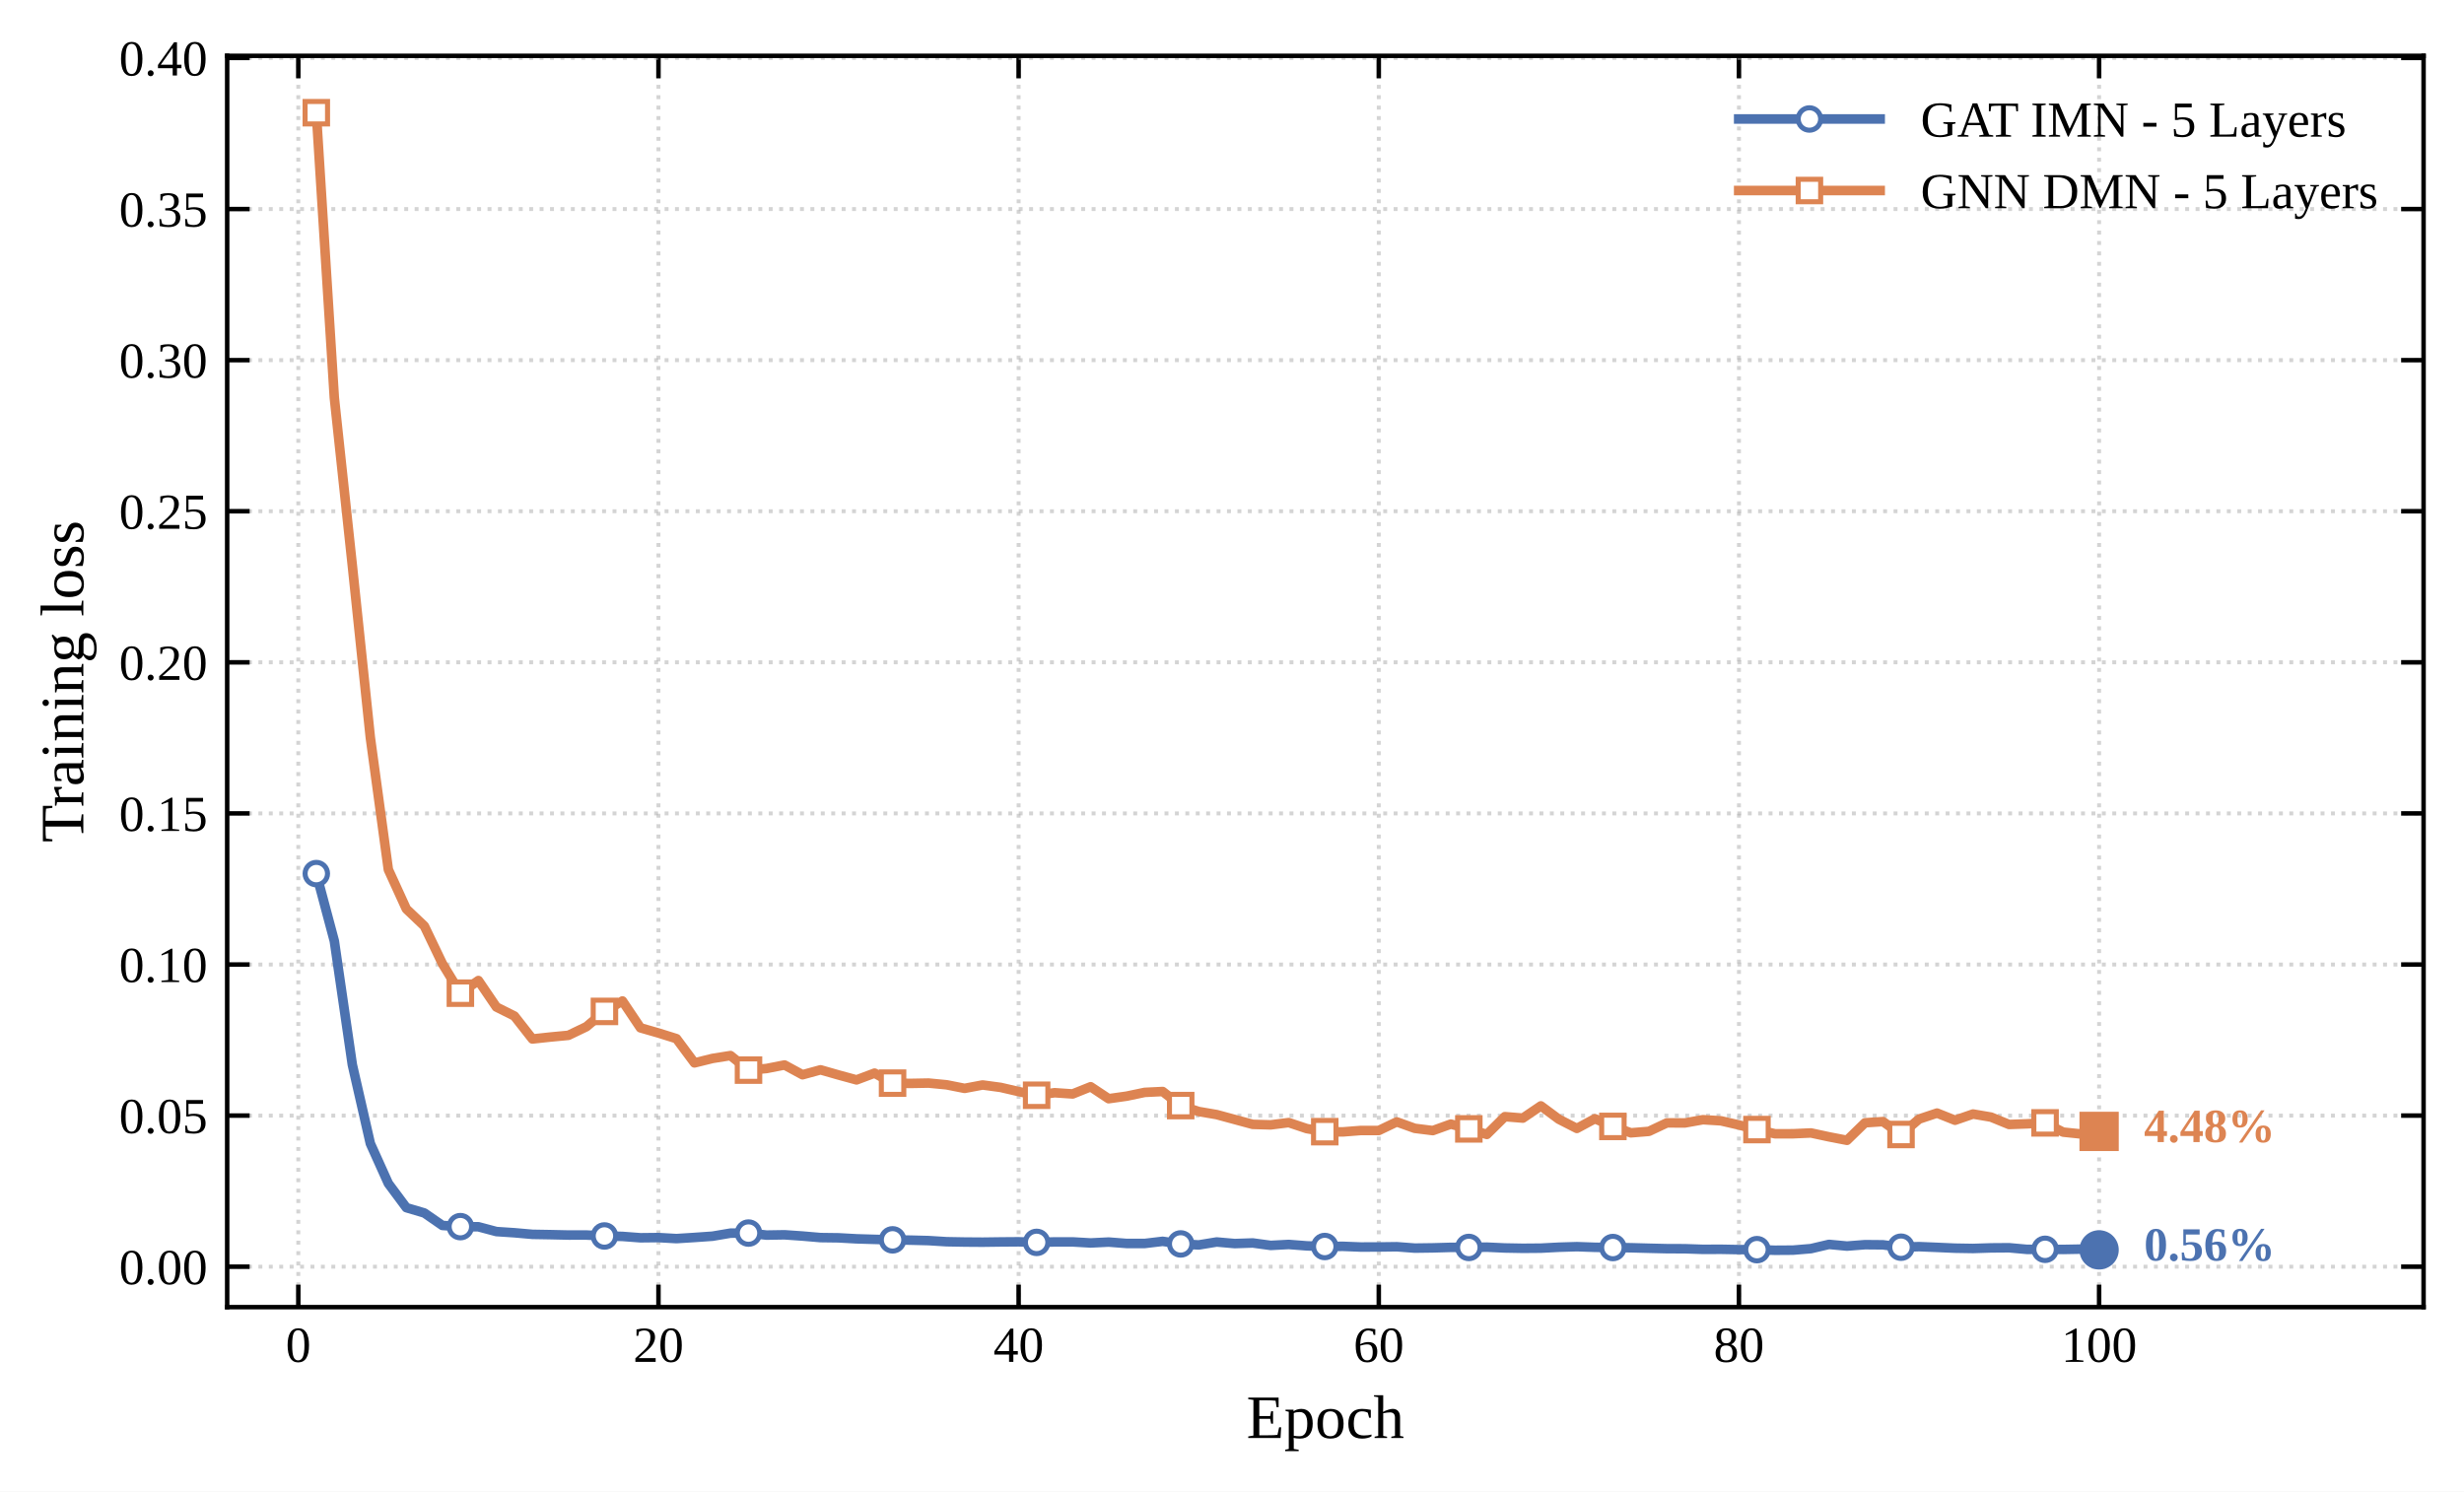
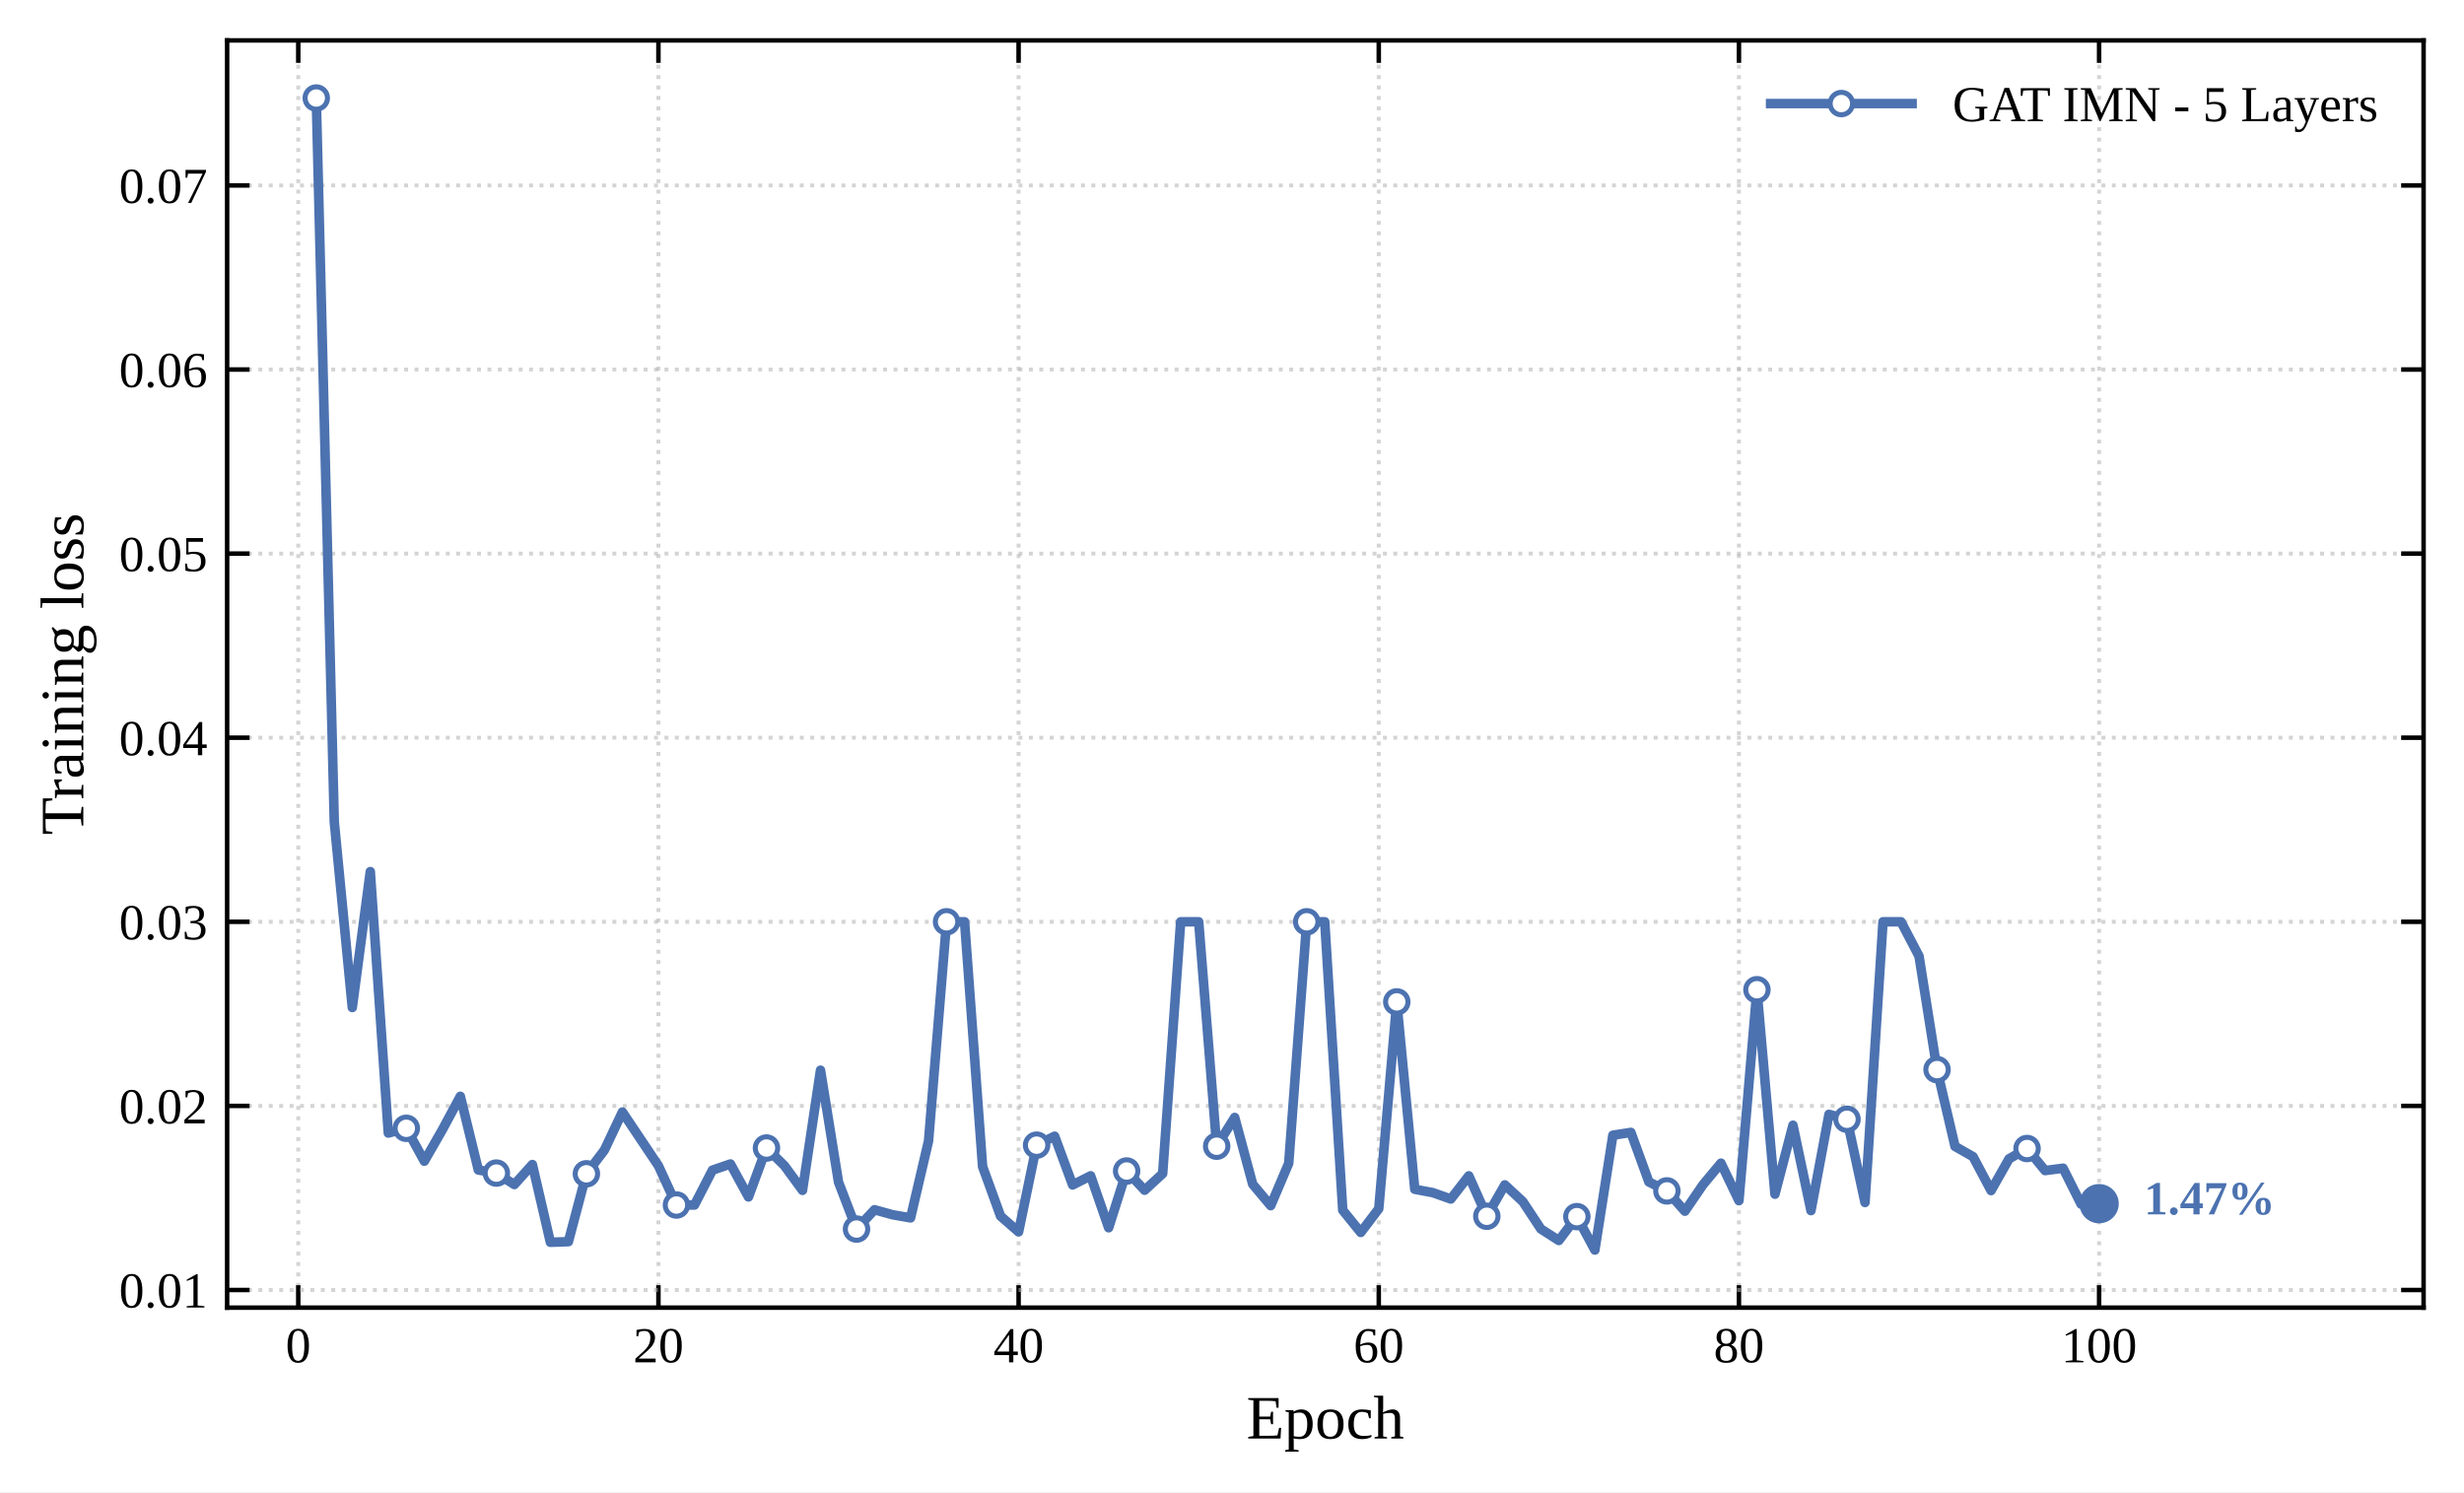
- <svg xmlns="http://www.w3.org/2000/svg" xmlns:xlink="http://www.w3.org/1999/xlink" width="438.862pt" height="265.71pt" viewBox="0 0 438.862 265.71" version="1.1">
+ <svg xmlns="http://www.w3.org/2000/svg" xmlns:xlink="http://www.w3.org/1999/xlink" width="438.952pt" height="265.846pt" viewBox="0 0 438.952 265.846" version="1.1">
  <defs>
    <style type="text/css">*{stroke-linejoin: round; stroke-linecap: butt}</style>
  </defs>
  <g id="figure_1">
    <g id="patch_1">
-       <path d="M 0 265.71  L 438.862 265.71  L 438.862 0  L 0 0  z " style="fill: #ffffff" />
+       <path d="M -0 265.846  L 438.952 265.846  L 438.952 0  L -0 0  z " style="fill: #ffffff" />
    </g>
    <g id="axes_1">
      <g id="patch_2">
-         <path d="M 40.462 232.844  L 431.662 232.844  L 431.662 9.946  L 40.462 9.946  z " style="fill: #ffffff" />
+         <path d="M 40.462 232.98  L 431.752 232.98  L 431.752 7.2  L 40.462 7.2  z " style="fill: #ffffff" />
      </g>
      <g id="matplotlib.axis_1">
        <g id="xtick_1">
          <g id="line2d_1">
-             <path d="M 53.131 232.844  L 53.131 9.946  " clip-path="url(#p562ec2482e)" style="fill: none; stroke-dasharray: 0.7,1.155; stroke-dashoffset: 0; stroke: #b0b0b0; stroke-opacity: 0.55; stroke-width: 0.7" />
+             <path d="M 53.134 232.98  L 53.134 7.2  " clip-path="url(#pbfa890a601)" style="fill: none; stroke-dasharray: 0.7,1.155; stroke-dashoffset: 0; stroke: #b0b0b0; stroke-opacity: 0.55; stroke-width: 0.7" />
          </g>
          <g id="line2d_2">
            <defs>
-               <path id="mdba8791cbe" d="M 0 0  L 0 -4  " style="stroke: #000000; stroke-width: 0.8" />
+               <path id="m869753a198" d="M 0 0  L 0 -4  " style="stroke: #000000; stroke-width: 0.8" />
            </defs>
            <g>
-               <use xlink:href="#mdba8791cbe" x="53.131" y="232.844" style="stroke: #000000; stroke-width: 0.8" />
+               <use xlink:href="#m869753a198" x="53.134" y="232.98" style="stroke: #000000; stroke-width: 0.8" />
            </g>
          </g>
          <g id="line2d_3">
            <defs>
-               <path id="m31ba37aefa" d="M 0 0  L 0 4  " style="stroke: #000000; stroke-width: 0.8" />
+               <path id="m7cdd54be7b" d="M 0 0  L 0 4  " style="stroke: #000000; stroke-width: 0.8" />
            </defs>
            <g>
-               <use xlink:href="#m31ba37aefa" x="53.131" y="9.946" style="stroke: #000000; stroke-width: 0.8" />
+               <use xlink:href="#m7cdd54be7b" x="53.134" y="7.2" style="stroke: #000000; stroke-width: 0.8" />
            </g>
          </g>
          <g id="text_1">
-             <text style="font-size: 9px; font-family: 'Times New Roman'; text-anchor: middle" x="53.131" y="242.593" transform="rotate(-0 53.13094 242.5933)">0</text>
+             <text style="font-size: 9px; font-family: 'Times New Roman'; text-anchor: middle" x="53.134" y="242.729" transform="rotate(-0 53.13386 242.7294)">0</text>
          </g>
        </g>
        <g id="xtick_2">
          <g id="line2d_4">
-             <path d="M 117.279 232.844  L 117.279 9.946  " clip-path="url(#p562ec2482e)" style="fill: none; stroke-dasharray: 0.7,1.155; stroke-dashoffset: 0; stroke: #b0b0b0; stroke-opacity: 0.55; stroke-width: 0.7" />
+             <path d="M 117.297 232.98  L 117.297 7.2  " clip-path="url(#pbfa890a601)" style="fill: none; stroke-dasharray: 0.7,1.155; stroke-dashoffset: 0; stroke: #b0b0b0; stroke-opacity: 0.55; stroke-width: 0.7" />
          </g>
          <g id="line2d_5">
            <g>
-               <use xlink:href="#mdba8791cbe" x="117.279" y="232.844" style="stroke: #000000; stroke-width: 0.8" />
+               <use xlink:href="#m869753a198" x="117.297" y="232.98" style="stroke: #000000; stroke-width: 0.8" />
            </g>
          </g>
          <g id="line2d_6">
            <g>
-               <use xlink:href="#m31ba37aefa" x="117.279" y="9.946" style="stroke: #000000; stroke-width: 0.8" />
+               <use xlink:href="#m7cdd54be7b" x="117.297" y="7.2" style="stroke: #000000; stroke-width: 0.8" />
            </g>
          </g>
          <g id="text_2">
-             <text style="font-size: 9px; font-family: 'Times New Roman'; text-anchor: middle" x="117.279" y="242.593" transform="rotate(-0 117.2789 242.5933)">20</text>
+             <text style="font-size: 9px; font-family: 'Times New Roman'; text-anchor: middle" x="117.297" y="242.729" transform="rotate(-0 117.2966 242.7294)">20</text>
          </g>
        </g>
        <g id="xtick_3">
          <g id="line2d_7">
-             <path d="M 181.427 232.844  L 181.427 9.946  " clip-path="url(#p562ec2482e)" style="fill: none; stroke-dasharray: 0.7,1.155; stroke-dashoffset: 0; stroke: #b0b0b0; stroke-opacity: 0.55; stroke-width: 0.7" />
+             <path d="M 181.459 232.98  L 181.459 7.2  " clip-path="url(#pbfa890a601)" style="fill: none; stroke-dasharray: 0.7,1.155; stroke-dashoffset: 0; stroke: #b0b0b0; stroke-opacity: 0.55; stroke-width: 0.7" />
          </g>
          <g id="line2d_8">
            <g>
-               <use xlink:href="#mdba8791cbe" x="181.427" y="232.844" style="stroke: #000000; stroke-width: 0.8" />
+               <use xlink:href="#m869753a198" x="181.459" y="232.98" style="stroke: #000000; stroke-width: 0.8" />
            </g>
          </g>
          <g id="line2d_9">
            <g>
-               <use xlink:href="#m31ba37aefa" x="181.427" y="9.946" style="stroke: #000000; stroke-width: 0.8" />
+               <use xlink:href="#m7cdd54be7b" x="181.459" y="7.2" style="stroke: #000000; stroke-width: 0.8" />
            </g>
          </g>
          <g id="text_3">
-             <text style="font-size: 9px; font-family: 'Times New Roman'; text-anchor: middle" x="181.427" y="242.593" transform="rotate(-0 181.4269 242.5933)">40</text>
+             <text style="font-size: 9px; font-family: 'Times New Roman'; text-anchor: middle" x="181.459" y="242.729" transform="rotate(-0 181.4593 242.7294)">40</text>
          </g>
        </g>
        <g id="xtick_4">
          <g id="line2d_10">
-             <path d="M 245.575 232.844  L 245.575 9.946  " clip-path="url(#p562ec2482e)" style="fill: none; stroke-dasharray: 0.7,1.155; stroke-dashoffset: 0; stroke: #b0b0b0; stroke-opacity: 0.55; stroke-width: 0.7" />
+             <path d="M 245.622 232.98  L 245.622 7.2  " clip-path="url(#pbfa890a601)" style="fill: none; stroke-dasharray: 0.7,1.155; stroke-dashoffset: 0; stroke: #b0b0b0; stroke-opacity: 0.55; stroke-width: 0.7" />
          </g>
          <g id="line2d_11">
            <g>
-               <use xlink:href="#mdba8791cbe" x="245.575" y="232.844" style="stroke: #000000; stroke-width: 0.8" />
+               <use xlink:href="#m869753a198" x="245.622" y="232.98" style="stroke: #000000; stroke-width: 0.8" />
            </g>
          </g>
          <g id="line2d_12">
            <g>
-               <use xlink:href="#m31ba37aefa" x="245.575" y="9.946" style="stroke: #000000; stroke-width: 0.8" />
+               <use xlink:href="#m7cdd54be7b" x="245.622" y="7.2" style="stroke: #000000; stroke-width: 0.8" />
            </g>
          </g>
          <g id="text_4">
-             <text style="font-size: 9px; font-family: 'Times New Roman'; text-anchor: middle" x="245.575" y="242.593" transform="rotate(-0 245.5749 242.5933)">60</text>
+             <text style="font-size: 9px; font-family: 'Times New Roman'; text-anchor: middle" x="245.622" y="242.729" transform="rotate(-0 245.6221 242.7294)">60</text>
          </g>
        </g>
        <g id="xtick_5">
          <g id="line2d_13">
-             <path d="M 309.723 232.844  L 309.723 9.946  " clip-path="url(#p562ec2482e)" style="fill: none; stroke-dasharray: 0.7,1.155; stroke-dashoffset: 0; stroke: #b0b0b0; stroke-opacity: 0.55; stroke-width: 0.7" />
+             <path d="M 309.785 232.98  L 309.785 7.2  " clip-path="url(#pbfa890a601)" style="fill: none; stroke-dasharray: 0.7,1.155; stroke-dashoffset: 0; stroke: #b0b0b0; stroke-opacity: 0.55; stroke-width: 0.7" />
          </g>
          <g id="line2d_14">
            <g>
-               <use xlink:href="#mdba8791cbe" x="309.723" y="232.844" style="stroke: #000000; stroke-width: 0.8" />
+               <use xlink:href="#m869753a198" x="309.785" y="232.98" style="stroke: #000000; stroke-width: 0.8" />
            </g>
          </g>
          <g id="line2d_15">
            <g>
-               <use xlink:href="#m31ba37aefa" x="309.723" y="9.946" style="stroke: #000000; stroke-width: 0.8" />
+               <use xlink:href="#m7cdd54be7b" x="309.785" y="7.2" style="stroke: #000000; stroke-width: 0.8" />
            </g>
          </g>
          <g id="text_5">
-             <text style="font-size: 9px; font-family: 'Times New Roman'; text-anchor: middle" x="309.723" y="242.593" transform="rotate(-0 309.7228 242.5933)">80</text>
+             <text style="font-size: 9px; font-family: 'Times New Roman'; text-anchor: middle" x="309.785" y="242.729" transform="rotate(-0 309.7848 242.7294)">80</text>
          </g>
        </g>
        <g id="xtick_6">
          <g id="line2d_16">
-             <path d="M 373.871 232.844  L 373.871 9.946  " clip-path="url(#p562ec2482e)" style="fill: none; stroke-dasharray: 0.7,1.155; stroke-dashoffset: 0; stroke: #b0b0b0; stroke-opacity: 0.55; stroke-width: 0.7" />
+             <path d="M 373.948 232.98  L 373.948 7.2  " clip-path="url(#pbfa890a601)" style="fill: none; stroke-dasharray: 0.7,1.155; stroke-dashoffset: 0; stroke: #b0b0b0; stroke-opacity: 0.55; stroke-width: 0.7" />
          </g>
          <g id="line2d_17">
            <g>
-               <use xlink:href="#mdba8791cbe" x="373.871" y="232.844" style="stroke: #000000; stroke-width: 0.8" />
+               <use xlink:href="#m869753a198" x="373.948" y="232.98" style="stroke: #000000; stroke-width: 0.8" />
            </g>
          </g>
          <g id="line2d_18">
            <g>
-               <use xlink:href="#m31ba37aefa" x="373.871" y="9.946" style="stroke: #000000; stroke-width: 0.8" />
+               <use xlink:href="#m7cdd54be7b" x="373.948" y="7.2" style="stroke: #000000; stroke-width: 0.8" />
            </g>
          </g>
          <g id="text_6">
-             <text style="font-size: 9px; font-family: 'Times New Roman'; text-anchor: middle" x="373.871" y="242.593" transform="rotate(-0 373.8708 242.5933)">100</text>
+             <text style="font-size: 9px; font-family: 'Times New Roman'; text-anchor: middle" x="373.948" y="242.729" transform="rotate(-0 373.9475 242.7294)">100</text>
          </g>
        </g>
        <g id="text_7">
-           <text style="font-size: 11px; font-family: 'Times New Roman'; text-anchor: middle" x="236.062" y="256.157" transform="rotate(-0 236.0617 256.1566)">Epoch</text>
+           <text style="font-size: 11px; font-family: 'Times New Roman'; text-anchor: middle" x="236.107" y="256.293" transform="rotate(-0 236.1067 256.2927)">Epoch</text>
        </g>
      </g>
      <g id="matplotlib.axis_2">
        <g id="ytick_1">
          <g id="line2d_19">
-             <path d="M 40.462 225.639  L 431.662 225.639  " clip-path="url(#p562ec2482e)" style="fill: none; stroke-dasharray: 0.7,1.155; stroke-dashoffset: 0; stroke: #b0b0b0; stroke-opacity: 0.55; stroke-width: 0.7" />
+             <path d="M 40.462 229.832  L 431.752 229.832  " clip-path="url(#pbfa890a601)" style="fill: none; stroke-dasharray: 0.7,1.155; stroke-dashoffset: 0; stroke: #b0b0b0; stroke-opacity: 0.55; stroke-width: 0.7" />
          </g>
          <g id="line2d_20">
            <defs>
-               <path id="m6adbe4742c" d="M 0 0  L 4 0  " style="stroke: #000000; stroke-width: 0.8" />
+               <path id="mde1afacbed" d="M 0 0  L 4 0  " style="stroke: #000000; stroke-width: 0.8" />
            </defs>
            <g>
-               <use xlink:href="#m6adbe4742c" x="40.462" y="225.639" style="stroke: #000000; stroke-width: 0.8" />
+               <use xlink:href="#mde1afacbed" x="40.462" y="229.832" style="stroke: #000000; stroke-width: 0.8" />
            </g>
          </g>
          <g id="line2d_21">
            <defs>
-               <path id="m1abc1208fa" d="M 0 0  L -4 0  " style="stroke: #000000; stroke-width: 0.8" />
+               <path id="m9dc284e1be" d="M 0 0  L -4 0  " style="stroke: #000000; stroke-width: 0.8" />
            </defs>
            <g>
-               <use xlink:href="#m1abc1208fa" x="431.662" y="225.639" style="stroke: #000000; stroke-width: 0.8" />
+               <use xlink:href="#m9dc284e1be" x="431.752" y="229.832" style="stroke: #000000; stroke-width: 0.8" />
            </g>
          </g>
          <g id="text_8">
-             <text style="font-size: 9px; font-family: 'Times New Roman'; text-anchor: end" x="36.962" y="228.763" transform="rotate(-0 36.96172 228.7633)">0.00</text>
+             <text style="font-size: 9px; font-family: 'Times New Roman'; text-anchor: end" x="36.962" y="232.957" transform="rotate(-0 36.96172 232.9568)">0.01</text>
          </g>
        </g>
        <g id="ytick_2">
          <g id="line2d_22">
-             <path d="M 40.462 198.724  L 431.662 198.724  " clip-path="url(#p562ec2482e)" style="fill: none; stroke-dasharray: 0.7,1.155; stroke-dashoffset: 0; stroke: #b0b0b0; stroke-opacity: 0.55; stroke-width: 0.7" />
+             <path d="M 40.462 197.033  L 431.752 197.033  " clip-path="url(#pbfa890a601)" style="fill: none; stroke-dasharray: 0.7,1.155; stroke-dashoffset: 0; stroke: #b0b0b0; stroke-opacity: 0.55; stroke-width: 0.7" />
          </g>
          <g id="line2d_23">
            <g>
-               <use xlink:href="#m6adbe4742c" x="40.462" y="198.724" style="stroke: #000000; stroke-width: 0.8" />
+               <use xlink:href="#mde1afacbed" x="40.462" y="197.033" style="stroke: #000000; stroke-width: 0.8" />
            </g>
          </g>
          <g id="line2d_24">
            <g>
-               <use xlink:href="#m1abc1208fa" x="431.662" y="198.724" style="stroke: #000000; stroke-width: 0.8" />
+               <use xlink:href="#m9dc284e1be" x="431.752" y="197.033" style="stroke: #000000; stroke-width: 0.8" />
            </g>
          </g>
          <g id="text_9">
-             <text style="font-size: 9px; font-family: 'Times New Roman'; text-anchor: end" x="36.962" y="201.849" transform="rotate(-0 36.96172 201.8491)">0.05</text>
+             <text style="font-size: 9px; font-family: 'Times New Roman'; text-anchor: end" x="36.962" y="200.158" transform="rotate(-0 36.96172 200.1577)">0.02</text>
          </g>
        </g>
        <g id="ytick_3">
          <g id="line2d_25">
-             <path d="M 40.462 171.81  L 431.662 171.81  " clip-path="url(#p562ec2482e)" style="fill: none; stroke-dasharray: 0.7,1.155; stroke-dashoffset: 0; stroke: #b0b0b0; stroke-opacity: 0.55; stroke-width: 0.7" />
+             <path d="M 40.462 164.234  L 431.752 164.234  " clip-path="url(#pbfa890a601)" style="fill: none; stroke-dasharray: 0.7,1.155; stroke-dashoffset: 0; stroke: #b0b0b0; stroke-opacity: 0.55; stroke-width: 0.7" />
          </g>
          <g id="line2d_26">
            <g>
-               <use xlink:href="#m6adbe4742c" x="40.462" y="171.81" style="stroke: #000000; stroke-width: 0.8" />
+               <use xlink:href="#mde1afacbed" x="40.462" y="164.234" style="stroke: #000000; stroke-width: 0.8" />
            </g>
          </g>
          <g id="line2d_27">
            <g>
-               <use xlink:href="#m1abc1208fa" x="431.662" y="171.81" style="stroke: #000000; stroke-width: 0.8" />
+               <use xlink:href="#m9dc284e1be" x="431.752" y="164.234" style="stroke: #000000; stroke-width: 0.8" />
            </g>
          </g>
          <g id="text_10">
-             <text style="font-size: 9px; font-family: 'Times New Roman'; text-anchor: end" x="36.962" y="174.935" transform="rotate(-0 36.96172 174.9348)">0.10</text>
+             <text style="font-size: 9px; font-family: 'Times New Roman'; text-anchor: end" x="36.962" y="167.359" transform="rotate(-0 36.96172 167.3585)">0.03</text>
          </g>
        </g>
        <g id="ytick_4">
          <g id="line2d_28">
-             <path d="M 40.462 144.896  L 431.662 144.896  " clip-path="url(#p562ec2482e)" style="fill: none; stroke-dasharray: 0.7,1.155; stroke-dashoffset: 0; stroke: #b0b0b0; stroke-opacity: 0.55; stroke-width: 0.7" />
+             <path d="M 40.462 131.435  L 431.752 131.435  " clip-path="url(#pbfa890a601)" style="fill: none; stroke-dasharray: 0.7,1.155; stroke-dashoffset: 0; stroke: #b0b0b0; stroke-opacity: 0.55; stroke-width: 0.7" />
          </g>
          <g id="line2d_29">
            <g>
-               <use xlink:href="#m6adbe4742c" x="40.462" y="144.896" style="stroke: #000000; stroke-width: 0.8" />
+               <use xlink:href="#mde1afacbed" x="40.462" y="131.435" style="stroke: #000000; stroke-width: 0.8" />
            </g>
          </g>
          <g id="line2d_30">
            <g>
-               <use xlink:href="#m1abc1208fa" x="431.662" y="144.896" style="stroke: #000000; stroke-width: 0.8" />
+               <use xlink:href="#m9dc284e1be" x="431.752" y="131.435" style="stroke: #000000; stroke-width: 0.8" />
            </g>
          </g>
          <g id="text_11">
-             <text style="font-size: 9px; font-family: 'Times New Roman'; text-anchor: end" x="36.962" y="148.021" transform="rotate(-0 36.96172 148.0206)">0.15</text>
+             <text style="font-size: 9px; font-family: 'Times New Roman'; text-anchor: end" x="36.962" y="134.559" transform="rotate(-0 36.96172 134.5594)">0.04</text>
          </g>
        </g>
        <g id="ytick_5">
          <g id="line2d_31">
-             <path d="M 40.462 117.982  L 431.662 117.982  " clip-path="url(#p562ec2482e)" style="fill: none; stroke-dasharray: 0.7,1.155; stroke-dashoffset: 0; stroke: #b0b0b0; stroke-opacity: 0.55; stroke-width: 0.7" />
+             <path d="M 40.462 98.636  L 431.752 98.636  " clip-path="url(#pbfa890a601)" style="fill: none; stroke-dasharray: 0.7,1.155; stroke-dashoffset: 0; stroke: #b0b0b0; stroke-opacity: 0.55; stroke-width: 0.7" />
          </g>
          <g id="line2d_32">
            <g>
-               <use xlink:href="#m6adbe4742c" x="40.462" y="117.982" style="stroke: #000000; stroke-width: 0.8" />
+               <use xlink:href="#mde1afacbed" x="40.462" y="98.636" style="stroke: #000000; stroke-width: 0.8" />
            </g>
          </g>
          <g id="line2d_33">
            <g>
-               <use xlink:href="#m1abc1208fa" x="431.662" y="117.982" style="stroke: #000000; stroke-width: 0.8" />
+               <use xlink:href="#m9dc284e1be" x="431.752" y="98.636" style="stroke: #000000; stroke-width: 0.8" />
            </g>
          </g>
          <g id="text_12">
-             <text style="font-size: 9px; font-family: 'Times New Roman'; text-anchor: end" x="36.962" y="121.106" transform="rotate(-0 36.96172 121.1064)">0.20</text>
+             <text style="font-size: 9px; font-family: 'Times New Roman'; text-anchor: end" x="36.962" y="101.76" transform="rotate(-0 36.96172 101.7603)">0.05</text>
          </g>
        </g>
        <g id="ytick_6">
          <g id="line2d_34">
-             <path d="M 40.462 91.067  L 431.662 91.067  " clip-path="url(#p562ec2482e)" style="fill: none; stroke-dasharray: 0.7,1.155; stroke-dashoffset: 0; stroke: #b0b0b0; stroke-opacity: 0.55; stroke-width: 0.7" />
+             <path d="M 40.462 65.837  L 431.752 65.837  " clip-path="url(#pbfa890a601)" style="fill: none; stroke-dasharray: 0.7,1.155; stroke-dashoffset: 0; stroke: #b0b0b0; stroke-opacity: 0.55; stroke-width: 0.7" />
          </g>
          <g id="line2d_35">
            <g>
-               <use xlink:href="#m6adbe4742c" x="40.462" y="91.067" style="stroke: #000000; stroke-width: 0.8" />
+               <use xlink:href="#mde1afacbed" x="40.462" y="65.837" style="stroke: #000000; stroke-width: 0.8" />
            </g>
          </g>
          <g id="line2d_36">
            <g>
-               <use xlink:href="#m1abc1208fa" x="431.662" y="91.067" style="stroke: #000000; stroke-width: 0.8" />
+               <use xlink:href="#m9dc284e1be" x="431.752" y="65.837" style="stroke: #000000; stroke-width: 0.8" />
            </g>
          </g>
          <g id="text_13">
-             <text style="font-size: 9px; font-family: 'Times New Roman'; text-anchor: end" x="36.962" y="94.192" transform="rotate(-0 36.96172 94.19211)">0.25</text>
+             <text style="font-size: 9px; font-family: 'Times New Roman'; text-anchor: end" x="36.962" y="68.961" transform="rotate(-0 36.96172 68.9612)">0.06</text>
          </g>
        </g>
        <g id="ytick_7">
          <g id="line2d_37">
-             <path d="M 40.462 64.153  L 431.662 64.153  " clip-path="url(#p562ec2482e)" style="fill: none; stroke-dasharray: 0.7,1.155; stroke-dashoffset: 0; stroke: #b0b0b0; stroke-opacity: 0.55; stroke-width: 0.7" />
+             <path d="M 40.462 33.037  L 431.752 33.037  " clip-path="url(#pbfa890a601)" style="fill: none; stroke-dasharray: 0.7,1.155; stroke-dashoffset: 0; stroke: #b0b0b0; stroke-opacity: 0.55; stroke-width: 0.7" />
          </g>
          <g id="line2d_38">
            <g>
-               <use xlink:href="#m6adbe4742c" x="40.462" y="64.153" style="stroke: #000000; stroke-width: 0.8" />
+               <use xlink:href="#mde1afacbed" x="40.462" y="33.037" style="stroke: #000000; stroke-width: 0.8" />
            </g>
          </g>
          <g id="line2d_39">
            <g>
-               <use xlink:href="#m1abc1208fa" x="431.662" y="64.153" style="stroke: #000000; stroke-width: 0.8" />
+               <use xlink:href="#m9dc284e1be" x="431.752" y="33.037" style="stroke: #000000; stroke-width: 0.8" />
            </g>
          </g>
          <g id="text_14">
-             <text style="font-size: 9px; font-family: 'Times New Roman'; text-anchor: end" x="36.962" y="67.278" transform="rotate(-0 36.96172 67.27786)">0.30</text>
-           </g>
-         </g>
-         <g id="ytick_8">
-           <g id="line2d_40">
-             <path d="M 40.462 37.239  L 431.662 37.239  " clip-path="url(#p562ec2482e)" style="fill: none; stroke-dasharray: 0.7,1.155; stroke-dashoffset: 0; stroke: #b0b0b0; stroke-opacity: 0.55; stroke-width: 0.7" />
-           </g>
-           <g id="line2d_41">
-             <g>
-               <use xlink:href="#m6adbe4742c" x="40.462" y="37.239" style="stroke: #000000; stroke-width: 0.8" />
-             </g>
-           </g>
-           <g id="line2d_42">
-             <g>
-               <use xlink:href="#m1abc1208fa" x="431.662" y="37.239" style="stroke: #000000; stroke-width: 0.8" />
-             </g>
-           </g>
-           <g id="text_15">
-             <text style="font-size: 9px; font-family: 'Times New Roman'; text-anchor: end" x="36.962" y="40.364" transform="rotate(-0 36.96172 40.36362)">0.35</text>
-           </g>
-         </g>
-         <g id="ytick_9">
-           <g id="line2d_43">
-             <path d="M 40.462 10.325  L 431.662 10.325  " clip-path="url(#p562ec2482e)" style="fill: none; stroke-dasharray: 0.7,1.155; stroke-dashoffset: 0; stroke: #b0b0b0; stroke-opacity: 0.55; stroke-width: 0.7" />
-           </g>
-           <g id="line2d_44">
-             <g>
-               <use xlink:href="#m6adbe4742c" x="40.462" y="10.325" style="stroke: #000000; stroke-width: 0.8" />
-             </g>
-           </g>
-           <g id="line2d_45">
-             <g>
-               <use xlink:href="#m1abc1208fa" x="431.662" y="10.325" style="stroke: #000000; stroke-width: 0.8" />
-             </g>
-           </g>
-           <g id="text_16">
-             <text style="font-size: 9px; font-family: 'Times New Roman'; text-anchor: end" x="36.962" y="13.449" transform="rotate(-0 36.96172 13.44937)">0.40</text>
+             <text style="font-size: 9px; font-family: 'Times New Roman'; text-anchor: end" x="36.962" y="36.162" transform="rotate(-0 36.96172 36.16208)">0.07</text>
+           </g>
+         </g>
+         <g id="text_15">
+           <text style="font-size: 11px; font-family: 'Times New Roman'; text-anchor: middle" x="14.838" y="120.09" transform="rotate(-90 14.83812 120.09)">Training loss</text>
+         </g>
+       </g>
+       <g id="line2d_40">
+         <path d="M 56.342 17.463  L 59.55 146.431  L 62.758 179.506  L 65.966 155.294  L 69.175 201.871  L 72.383 201.029  L 75.591 206.886  L 78.799 201.298  L 82.007 195.328  L 85.215 208.453  L 88.423 209.006  L 91.631 211.045  L 94.84 207.482  L 98.048 221.334  L 101.256 221.221  L 104.464 209.133  L 107.672 204.91  L 110.88 198.126  L 114.088 202.92  L 117.297 207.708  L 120.505 214.696  L 123.713 214.698  L 126.921 208.481  L 130.129 207.385  L 133.337 213.256  L 136.545 204.543  L 139.754 207.701  L 142.962 212.08  L 146.17 190.678  L 149.378 210.615  L 152.586 218.978  L 155.794 215.538  L 159.002 216.428  L 162.211 216.987  L 165.419 203.269  L 168.627 164.234  L 171.835 164.234  L 175.043 207.845  L 178.251 216.677  L 181.459 219.479  L 184.667 204.032  L 187.876 202.433  L 191.084 211.118  L 194.292 209.492  L 197.5 218.742  L 200.708 208.635  L 203.916 212.058  L 207.124 209.093  L 210.333 164.234  L 213.541 164.234  L 216.749 204.219  L 219.957 199.095  L 223.165 210.995  L 226.373 214.809  L 229.581 207.262  L 232.79 164.234  L 235.998 164.234  L 239.206 215.621  L 242.414 219.584  L 245.622 215.352  L 248.83 178.504  L 252.038 211.888  L 255.246 212.491  L 258.455 213.625  L 261.663 209.5  L 264.871 216.701  L 268.079 211.107  L 271.287 214.089  L 274.495 218.956  L 277.703 221.014  L 280.912 216.767  L 284.12 222.717  L 287.328 202.265  L 290.536 201.759  L 293.744 210.581  L 296.952 212.181  L 300.16 215.794  L 303.369 211.09  L 306.577 207.236  L 309.785 213.922  L 312.993 176.337  L 316.201 212.765  L 319.409 200.481  L 322.617 215.693  L 325.825 198.545  L 329.034 199.415  L 332.242 214.245  L 335.45 164.234  L 338.658 164.234  L 341.866 170.352  L 345.074 190.569  L 348.282 204.252  L 351.491 206.079  L 354.699 212.123  L 357.907 206.459  L 361.115 204.629  L 364.323 208.555  L 367.531 208.14  L 370.739 214.534  L 373.948 214.456  " clip-path="url(#pbfa890a601)" style="fill: none; stroke: #4c72b0; stroke-width: 1.7; stroke-linecap: square" />
+         <defs>
+           <path id="mc95f65b2e4" d="M 0 2  C 0.53 2 1.039 1.789 1.414 1.414  C 1.789 1.039 2 0.53 2 0  C 2 -0.53 1.789 -1.039 1.414 -1.414  C 1.039 -1.789 0.53 -2 0 -2  C -0.53 -2 -1.039 -1.789 -1.414 -1.414  C -1.789 -1.039 -2 -0.53 -2 0  C -2 0.53 -1.789 1.039 -1.414 1.414  C -1.039 1.789 -0.53 2 0 2  z " style="stroke: #4c72b0; stroke-width: 0.9" />
+         </defs>
+         <g clip-path="url(#pbfa890a601)">
+           <use xlink:href="#mc95f65b2e4" x="56.342" y="17.463" style="fill: #ffffff; stroke: #4c72b0; stroke-width: 0.9" />
+           <use xlink:href="#mc95f65b2e4" x="72.383" y="201.029" style="fill: #ffffff; stroke: #4c72b0; stroke-width: 0.9" />
+           <use xlink:href="#mc95f65b2e4" x="88.423" y="209.006" style="fill: #ffffff; stroke: #4c72b0; stroke-width: 0.9" />
+           <use xlink:href="#mc95f65b2e4" x="104.464" y="209.133" style="fill: #ffffff; stroke: #4c72b0; stroke-width: 0.9" />
+           <use xlink:href="#mc95f65b2e4" x="120.505" y="214.696" style="fill: #ffffff; stroke: #4c72b0; stroke-width: 0.9" />
+           <use xlink:href="#mc95f65b2e4" x="136.545" y="204.543" style="fill: #ffffff; stroke: #4c72b0; stroke-width: 0.9" />
+           <use xlink:href="#mc95f65b2e4" x="152.586" y="218.978" style="fill: #ffffff; stroke: #4c72b0; stroke-width: 0.9" />
+           <use xlink:href="#mc95f65b2e4" x="168.627" y="164.234" style="fill: #ffffff; stroke: #4c72b0; stroke-width: 0.9" />
+           <use xlink:href="#mc95f65b2e4" x="184.667" y="204.032" style="fill: #ffffff; stroke: #4c72b0; stroke-width: 0.9" />
+           <use xlink:href="#mc95f65b2e4" x="200.708" y="208.635" style="fill: #ffffff; stroke: #4c72b0; stroke-width: 0.9" />
+           <use xlink:href="#mc95f65b2e4" x="216.749" y="204.219" style="fill: #ffffff; stroke: #4c72b0; stroke-width: 0.9" />
+           <use xlink:href="#mc95f65b2e4" x="232.79" y="164.234" style="fill: #ffffff; stroke: #4c72b0; stroke-width: 0.9" />
+           <use xlink:href="#mc95f65b2e4" x="248.83" y="178.504" style="fill: #ffffff; stroke: #4c72b0; stroke-width: 0.9" />
+           <use xlink:href="#mc95f65b2e4" x="264.871" y="216.701" style="fill: #ffffff; stroke: #4c72b0; stroke-width: 0.9" />
+           <use xlink:href="#mc95f65b2e4" x="280.912" y="216.767" style="fill: #ffffff; stroke: #4c72b0; stroke-width: 0.9" />
+           <use xlink:href="#mc95f65b2e4" x="296.952" y="212.181" style="fill: #ffffff; stroke: #4c72b0; stroke-width: 0.9" />
+           <use xlink:href="#mc95f65b2e4" x="312.993" y="176.337" style="fill: #ffffff; stroke: #4c72b0; stroke-width: 0.9" />
+           <use xlink:href="#mc95f65b2e4" x="329.034" y="199.415" style="fill: #ffffff; stroke: #4c72b0; stroke-width: 0.9" />
+           <use xlink:href="#mc95f65b2e4" x="345.074" y="190.569" style="fill: #ffffff; stroke: #4c72b0; stroke-width: 0.9" />
+           <use xlink:href="#mc95f65b2e4" x="361.115" y="204.629" style="fill: #ffffff; stroke: #4c72b0; stroke-width: 0.9" />
+         </g>
+       </g>
+       <g id="patch_3">
+         <path d="M 40.462 232.98  L 40.462 7.2  " style="fill: none; stroke: #000000; stroke-width: 0.8; stroke-linejoin: miter; stroke-linecap: square" />
+       </g>
+       <g id="patch_4">
+         <path d="M 431.752 232.98  L 431.752 7.2  " style="fill: none; stroke: #000000; stroke-width: 0.8; stroke-linejoin: miter; stroke-linecap: square" />
+       </g>
+       <g id="patch_5">
+         <path d="M 40.462 232.98  L 431.752 232.98  " style="fill: none; stroke: #000000; stroke-width: 0.8; stroke-linejoin: miter; stroke-linecap: square" />
+       </g>
+       <g id="patch_6">
+         <path d="M 40.462 7.2  L 431.752 7.2  " style="fill: none; stroke: #000000; stroke-width: 0.8; stroke-linejoin: miter; stroke-linecap: square" />
+       </g>
+       <g id="text_16">
+         <text style="font-weight: 700; font-size: 8.5px; font-family: 'Times New Roman'; text-anchor: start; fill: #4c72b0" x="381.948" y="216.361" transform="rotate(-0 381.9475 216.3611)">1.47%</text>
+       </g>
+       <g id="line2d_41">
+         <defs>
+           <path id="m84aea85bf9" d="M 0 3  C 0.796 3 1.559 2.684 2.121 2.121  C 2.684 1.559 3 0.796 3 0  C 3 -0.796 2.684 -1.559 2.121 -2.121  C 1.559 -2.684 0.796 -3 0 -3  C -0.796 -3 -1.559 -2.684 -2.121 -2.121  C -2.684 -1.559 -3 -0.796 -3 0  C -3 0.796 -2.684 1.559 -2.121 2.121  C -1.559 2.684 -0.796 3 0 3  z " style="stroke: #4c72b0" />
+         </defs>
+         <g clip-path="url(#pbfa890a601)">
+           <use xlink:href="#m84aea85bf9" x="373.948" y="214.456" style="fill: #4c72b0; stroke: #4c72b0" />
+         </g>
+       </g>
+       <g id="legend_1">
+         <g id="line2d_42">
+           <path d="M 315.431 18.45  L 328.031 18.45  L 340.631 18.45  " style="fill: none; stroke: #4c72b0; stroke-width: 1.7; stroke-linecap: square" />
+           <g>
+             <use xlink:href="#mc95f65b2e4" x="328.031" y="18.45" style="fill: #ffffff; stroke: #4c72b0; stroke-width: 0.9" />
          </g>
        </g>
        <g id="text_17">
-           <text style="font-size: 11px; font-family: 'Times New Roman'; text-anchor: middle" x="14.838" y="121.395" transform="rotate(-90 14.83812 121.3948)">Training loss</text>
-         </g>
-       </g>
-       <g id="line2d_46">
-         <path d="M 56.338 155.615  L 59.546 167.623  L 62.753 189.661  L 65.961 203.699  L 69.168 210.813  L 72.375 215.123  L 75.583 216.072  L 78.79 218.292  L 81.998 218.504  L 85.205 218.527  L 88.412 219.382  L 91.62 219.595  L 94.827 219.877  L 98.035 219.932  L 101.242 220.003  L 104.449 220.001  L 107.657 220.167  L 110.864 220.246  L 114.072 220.489  L 117.279 220.455  L 120.486 220.636  L 123.694 220.433  L 126.901 220.208  L 130.109 219.665  L 133.316 219.651  L 136.523 220.012  L 139.731 219.96  L 142.938 220.182  L 146.146 220.457  L 149.353 220.498  L 152.56 220.676  L 155.768 220.772  L 158.975 220.858  L 162.182 220.91  L 165.39 220.992  L 168.597 221.191  L 171.805 221.249  L 175.012 221.272  L 178.219 221.23  L 181.427 221.206  L 184.634 221.31  L 187.842 221.226  L 191.049 221.224  L 194.256 221.41  L 197.464 221.254  L 200.671 221.502  L 203.879 221.503  L 207.086 221.122  L 210.293 221.584  L 213.501 221.764  L 216.708 221.239  L 219.916 221.521  L 223.123 221.413  L 226.33 221.849  L 229.538 221.678  L 232.745 221.929  L 235.953 222.045  L 239.16 222.013  L 242.367 222.138  L 245.575 222.127  L 248.782 222.087  L 251.99 222.33  L 255.197 222.288  L 258.404 222.197  L 261.612 222.212  L 264.819 222.158  L 268.027 222.306  L 271.234 222.364  L 274.441 222.338  L 277.649 222.17  L 280.856 222.074  L 284.064 222.186  L 287.271 222.228  L 290.478 222.267  L 293.686 222.354  L 296.893 222.431  L 300.101 222.443  L 303.308 222.552  L 306.515 222.539  L 309.723 222.597  L 312.93 222.605  L 316.138 222.712  L 319.345 222.69  L 322.552 222.423  L 325.76 221.668  L 328.967 221.969  L 332.175 221.717  L 335.382 221.745  L 338.589 222.168  L 341.797 222.068  L 345.004 222.2  L 348.212 222.342  L 351.419 222.395  L 354.626 222.291  L 357.834 222.267  L 361.041 222.557  L 364.249 222.543  L 367.456 222.566  L 370.663 222.508  L 373.871 222.644  " clip-path="url(#p562ec2482e)" style="fill: none; stroke: #4c72b0; stroke-width: 1.7; stroke-linecap: square" />
-         <defs>
-           <path id="mb4756d9b27" d="M 0 2  C 0.53 2 1.039 1.789 1.414 1.414  C 1.789 1.039 2 0.53 2 0  C 2 -0.53 1.789 -1.039 1.414 -1.414  C 1.039 -1.789 0.53 -2 0 -2  C -0.53 -2 -1.039 -1.789 -1.414 -1.414  C -1.789 -1.039 -2 -0.53 -2 0  C -2 0.53 -1.789 1.039 -1.414 1.414  C -1.039 1.789 -0.53 2 0 2  z " style="stroke: #4c72b0; stroke-width: 0.9" />
-         </defs>
-         <g clip-path="url(#p562ec2482e)">
-           <use xlink:href="#mb4756d9b27" x="56.338" y="155.615" style="fill: #ffffff; stroke: #4c72b0; stroke-width: 0.9" />
-           <use xlink:href="#mb4756d9b27" x="81.998" y="218.504" style="fill: #ffffff; stroke: #4c72b0; stroke-width: 0.9" />
-           <use xlink:href="#mb4756d9b27" x="107.657" y="220.167" style="fill: #ffffff; stroke: #4c72b0; stroke-width: 0.9" />
-           <use xlink:href="#mb4756d9b27" x="133.316" y="219.651" style="fill: #ffffff; stroke: #4c72b0; stroke-width: 0.9" />
-           <use xlink:href="#mb4756d9b27" x="158.975" y="220.858" style="fill: #ffffff; stroke: #4c72b0; stroke-width: 0.9" />
-           <use xlink:href="#mb4756d9b27" x="184.634" y="221.31" style="fill: #ffffff; stroke: #4c72b0; stroke-width: 0.9" />
-           <use xlink:href="#mb4756d9b27" x="210.293" y="221.584" style="fill: #ffffff; stroke: #4c72b0; stroke-width: 0.9" />
-           <use xlink:href="#mb4756d9b27" x="235.953" y="222.045" style="fill: #ffffff; stroke: #4c72b0; stroke-width: 0.9" />
-           <use xlink:href="#mb4756d9b27" x="261.612" y="222.212" style="fill: #ffffff; stroke: #4c72b0; stroke-width: 0.9" />
-           <use xlink:href="#mb4756d9b27" x="287.271" y="222.228" style="fill: #ffffff; stroke: #4c72b0; stroke-width: 0.9" />
-           <use xlink:href="#mb4756d9b27" x="312.93" y="222.605" style="fill: #ffffff; stroke: #4c72b0; stroke-width: 0.9" />
-           <use xlink:href="#mb4756d9b27" x="338.589" y="222.168" style="fill: #ffffff; stroke: #4c72b0; stroke-width: 0.9" />
-           <use xlink:href="#mb4756d9b27" x="364.249" y="222.543" style="fill: #ffffff; stroke: #4c72b0; stroke-width: 0.9" />
-         </g>
-       </g>
-       <g id="line2d_47">
-         <path d="M 56.338 20.078  L 59.546 70.858  L 62.753 100.748  L 65.961 131.39  L 69.168 154.905  L 72.375 161.916  L 75.583 164.962  L 78.79 171.655  L 81.998 176.917  L 85.205 174.664  L 88.412 179.381  L 91.62 180.987  L 94.827 185.077  L 98.035 184.73  L 101.242 184.427  L 104.449 182.887  L 107.657 180.166  L 110.864 178.307  L 114.072 183.091  L 117.279 184.013  L 120.486 185.018  L 123.694 189.336  L 126.901 188.544  L 130.109 188.032  L 133.316 190.623  L 136.523 190.338  L 139.731 189.708  L 142.938 191.448  L 146.146 190.571  L 149.353 191.49  L 152.56 192.364  L 155.768 191.159  L 158.975 192.944  L 162.182 192.991  L 165.39 192.932  L 168.597 193.239  L 171.805 193.875  L 175.012 193.27  L 178.219 193.703  L 181.427 194.445  L 184.634 195.101  L 187.842 194.651  L 191.049 194.869  L 194.256 193.585  L 197.464 195.715  L 200.671 195.262  L 203.879 194.59  L 207.086 194.435  L 210.293 196.941  L 213.501 197.996  L 216.708 198.548  L 219.916 199.418  L 223.123 200.286  L 226.33 200.376  L 229.538 199.969  L 232.745 201.042  L 235.953 201.588  L 239.16 201.629  L 242.367 201.377  L 245.575 201.378  L 248.782 199.845  L 251.99 200.996  L 255.197 201.395  L 258.404 200.239  L 261.612 201.094  L 264.819 202.08  L 268.027 198.911  L 271.234 199.172  L 274.441 196.995  L 277.649 199.372  L 280.856 201.011  L 284.064 199.281  L 287.271 200.65  L 290.478 201.795  L 293.686 201.533  L 296.893 200.021  L 300.101 200.032  L 303.308 199.458  L 306.515 199.657  L 309.723 200.395  L 312.93 201.216  L 316.138 201.961  L 319.345 201.96  L 322.552 201.817  L 325.76 202.507  L 328.967 203.128  L 332.175 200.006  L 335.382 199.792  L 338.589 202.093  L 341.797 199.347  L 345.004 198.276  L 348.212 199.554  L 351.419 198.446  L 354.626 198.995  L 357.834 200.307  L 361.041 200.19  L 364.249 200.023  L 367.456 201.667  L 370.663 202  L 373.871 201.541  " clip-path="url(#p562ec2482e)" style="fill: none; stroke: #dd8452; stroke-width: 1.7; stroke-linecap: square" />
-         <defs>
-           <path id="mda516ce7a5" d="M -2 2  L 2 2  L 2 -2  L -2 -2  z " style="stroke: #dd8452; stroke-width: 0.9; stroke-linejoin: miter" />
-         </defs>
-         <g clip-path="url(#p562ec2482e)">
-           <use xlink:href="#mda516ce7a5" x="56.338" y="20.078" style="fill: #ffffff; stroke: #dd8452; stroke-width: 0.9; stroke-linejoin: miter" />
-           <use xlink:href="#mda516ce7a5" x="81.998" y="176.917" style="fill: #ffffff; stroke: #dd8452; stroke-width: 0.9; stroke-linejoin: miter" />
-           <use xlink:href="#mda516ce7a5" x="107.657" y="180.166" style="fill: #ffffff; stroke: #dd8452; stroke-width: 0.9; stroke-linejoin: miter" />
-           <use xlink:href="#mda516ce7a5" x="133.316" y="190.623" style="fill: #ffffff; stroke: #dd8452; stroke-width: 0.9; stroke-linejoin: miter" />
-           <use xlink:href="#mda516ce7a5" x="158.975" y="192.944" style="fill: #ffffff; stroke: #dd8452; stroke-width: 0.9; stroke-linejoin: miter" />
-           <use xlink:href="#mda516ce7a5" x="184.634" y="195.101" style="fill: #ffffff; stroke: #dd8452; stroke-width: 0.9; stroke-linejoin: miter" />
-           <use xlink:href="#mda516ce7a5" x="210.293" y="196.941" style="fill: #ffffff; stroke: #dd8452; stroke-width: 0.9; stroke-linejoin: miter" />
-           <use xlink:href="#mda516ce7a5" x="235.953" y="201.588" style="fill: #ffffff; stroke: #dd8452; stroke-width: 0.9; stroke-linejoin: miter" />
-           <use xlink:href="#mda516ce7a5" x="261.612" y="201.094" style="fill: #ffffff; stroke: #dd8452; stroke-width: 0.9; stroke-linejoin: miter" />
-           <use xlink:href="#mda516ce7a5" x="287.271" y="200.65" style="fill: #ffffff; stroke: #dd8452; stroke-width: 0.9; stroke-linejoin: miter" />
-           <use xlink:href="#mda516ce7a5" x="312.93" y="201.216" style="fill: #ffffff; stroke: #dd8452; stroke-width: 0.9; stroke-linejoin: miter" />
-           <use xlink:href="#mda516ce7a5" x="338.589" y="202.093" style="fill: #ffffff; stroke: #dd8452; stroke-width: 0.9; stroke-linejoin: miter" />
-           <use xlink:href="#mda516ce7a5" x="364.249" y="200.023" style="fill: #ffffff; stroke: #dd8452; stroke-width: 0.9; stroke-linejoin: miter" />
-         </g>
-       </g>
-       <g id="patch_3">
-         <path d="M 40.462 232.844  L 40.462 9.946  " style="fill: none; stroke: #000000; stroke-width: 0.8; stroke-linejoin: miter; stroke-linecap: square" />
-       </g>
-       <g id="patch_4">
-         <path d="M 431.662 232.844  L 431.662 9.946  " style="fill: none; stroke: #000000; stroke-width: 0.8; stroke-linejoin: miter; stroke-linecap: square" />
-       </g>
-       <g id="patch_5">
-         <path d="M 40.462 232.844  L 431.662 232.844  " style="fill: none; stroke: #000000; stroke-width: 0.8; stroke-linejoin: miter; stroke-linecap: square" />
-       </g>
-       <g id="patch_6">
-         <path d="M 40.462 9.946  L 431.662 9.946  " style="fill: none; stroke: #000000; stroke-width: 0.8; stroke-linejoin: miter; stroke-linecap: square" />
-       </g>
-       <g id="text_18">
-         <text style="font-weight: 700; font-size: 8.5px; font-family: 'Times New Roman'; text-anchor: start; fill: #4c72b0" x="381.871" y="224.549" transform="rotate(-0 381.8708 224.5494)">0.56%</text>
-       </g>
-       <g id="text_19">
-         <text style="font-weight: 700; font-size: 8.5px; font-family: 'Times New Roman'; text-anchor: start; fill: #dd8452" x="381.871" y="203.446" transform="rotate(-0 381.8708 203.4461)">4.48%</text>
-       </g>
-       <g id="line2d_48">
-         <defs>
-           <path id="mb1798277c8" d="M 0 3  C 0.796 3 1.559 2.684 2.121 2.121  C 2.684 1.559 3 0.796 3 0  C 3 -0.796 2.684 -1.559 2.121 -2.121  C 1.559 -2.684 0.796 -3 0 -3  C -0.796 -3 -1.559 -2.684 -2.121 -2.121  C -2.684 -1.559 -3 -0.796 -3 0  C -3 0.796 -2.684 1.559 -2.121 2.121  C -1.559 2.684 -0.796 3 0 3  z " style="stroke: #4c72b0" />
-         </defs>
-         <g clip-path="url(#p562ec2482e)">
-           <use xlink:href="#mb1798277c8" x="373.871" y="222.644" style="fill: #4c72b0; stroke: #4c72b0" />
-         </g>
-       </g>
-       <g id="line2d_49">
-         <defs>
-           <path id="mb90eb536de" d="M -3 3  L 3 3  L 3 -3  L -3 -3  z " style="stroke: #dd8452; stroke-linejoin: miter" />
-         </defs>
-         <g clip-path="url(#p562ec2482e)">
-           <use xlink:href="#mb90eb536de" x="373.871" y="201.541" style="fill: #dd8452; stroke: #dd8452; stroke-linejoin: miter" />
-         </g>
-       </g>
-       <g id="legend_1">
-         <g id="line2d_50">
-           <path d="M 309.677 21.196  L 322.277 21.196  L 334.877 21.196  " style="fill: none; stroke: #4c72b0; stroke-width: 1.7; stroke-linecap: square" />
-           <g>
-             <use xlink:href="#mb4756d9b27" x="322.277" y="21.196" style="fill: #ffffff; stroke: #4c72b0; stroke-width: 0.9" />
-           </g>
-         </g>
-         <g id="text_20">
-           <text style="font-size: 9px; font-family: 'Times New Roman'; text-anchor: start" x="342.077" y="24.346" transform="rotate(-0 342.0766 24.34579)">GAT IMN - 5 Layers</text>
-         </g>
-         <g id="line2d_51">
-           <path d="M 309.677 33.938  L 322.277 33.938  L 334.877 33.938  " style="fill: none; stroke: #dd8452; stroke-width: 1.7; stroke-linecap: square" />
-           <g>
-             <use xlink:href="#mda516ce7a5" x="322.277" y="33.938" style="fill: #ffffff; stroke: #dd8452; stroke-width: 0.9; stroke-linejoin: miter" />
-           </g>
-         </g>
-         <g id="text_21">
-           <text style="font-size: 9px; font-family: 'Times New Roman'; text-anchor: start" x="342.077" y="37.088" transform="rotate(-0 342.0766 37.08782)">GNN DMN - 5 Layers</text>
+           <text style="font-size: 9px; font-family: 'Times New Roman'; text-anchor: start" x="347.831" y="21.6" transform="rotate(-0 347.8309 21.6)">GAT IMN - 5 Layers</text>
        </g>
      </g>
    </g>
  </g>
  <defs>
-     <clipPath id="p562ec2482e">
-       <rect x="40.462" y="9.946" width="391.2" height="222.898" />
+     <clipPath id="pbfa890a601">
+       <rect x="40.462" y="7.2" width="391.29" height="225.78" />
    </clipPath>
  </defs>
</svg>
